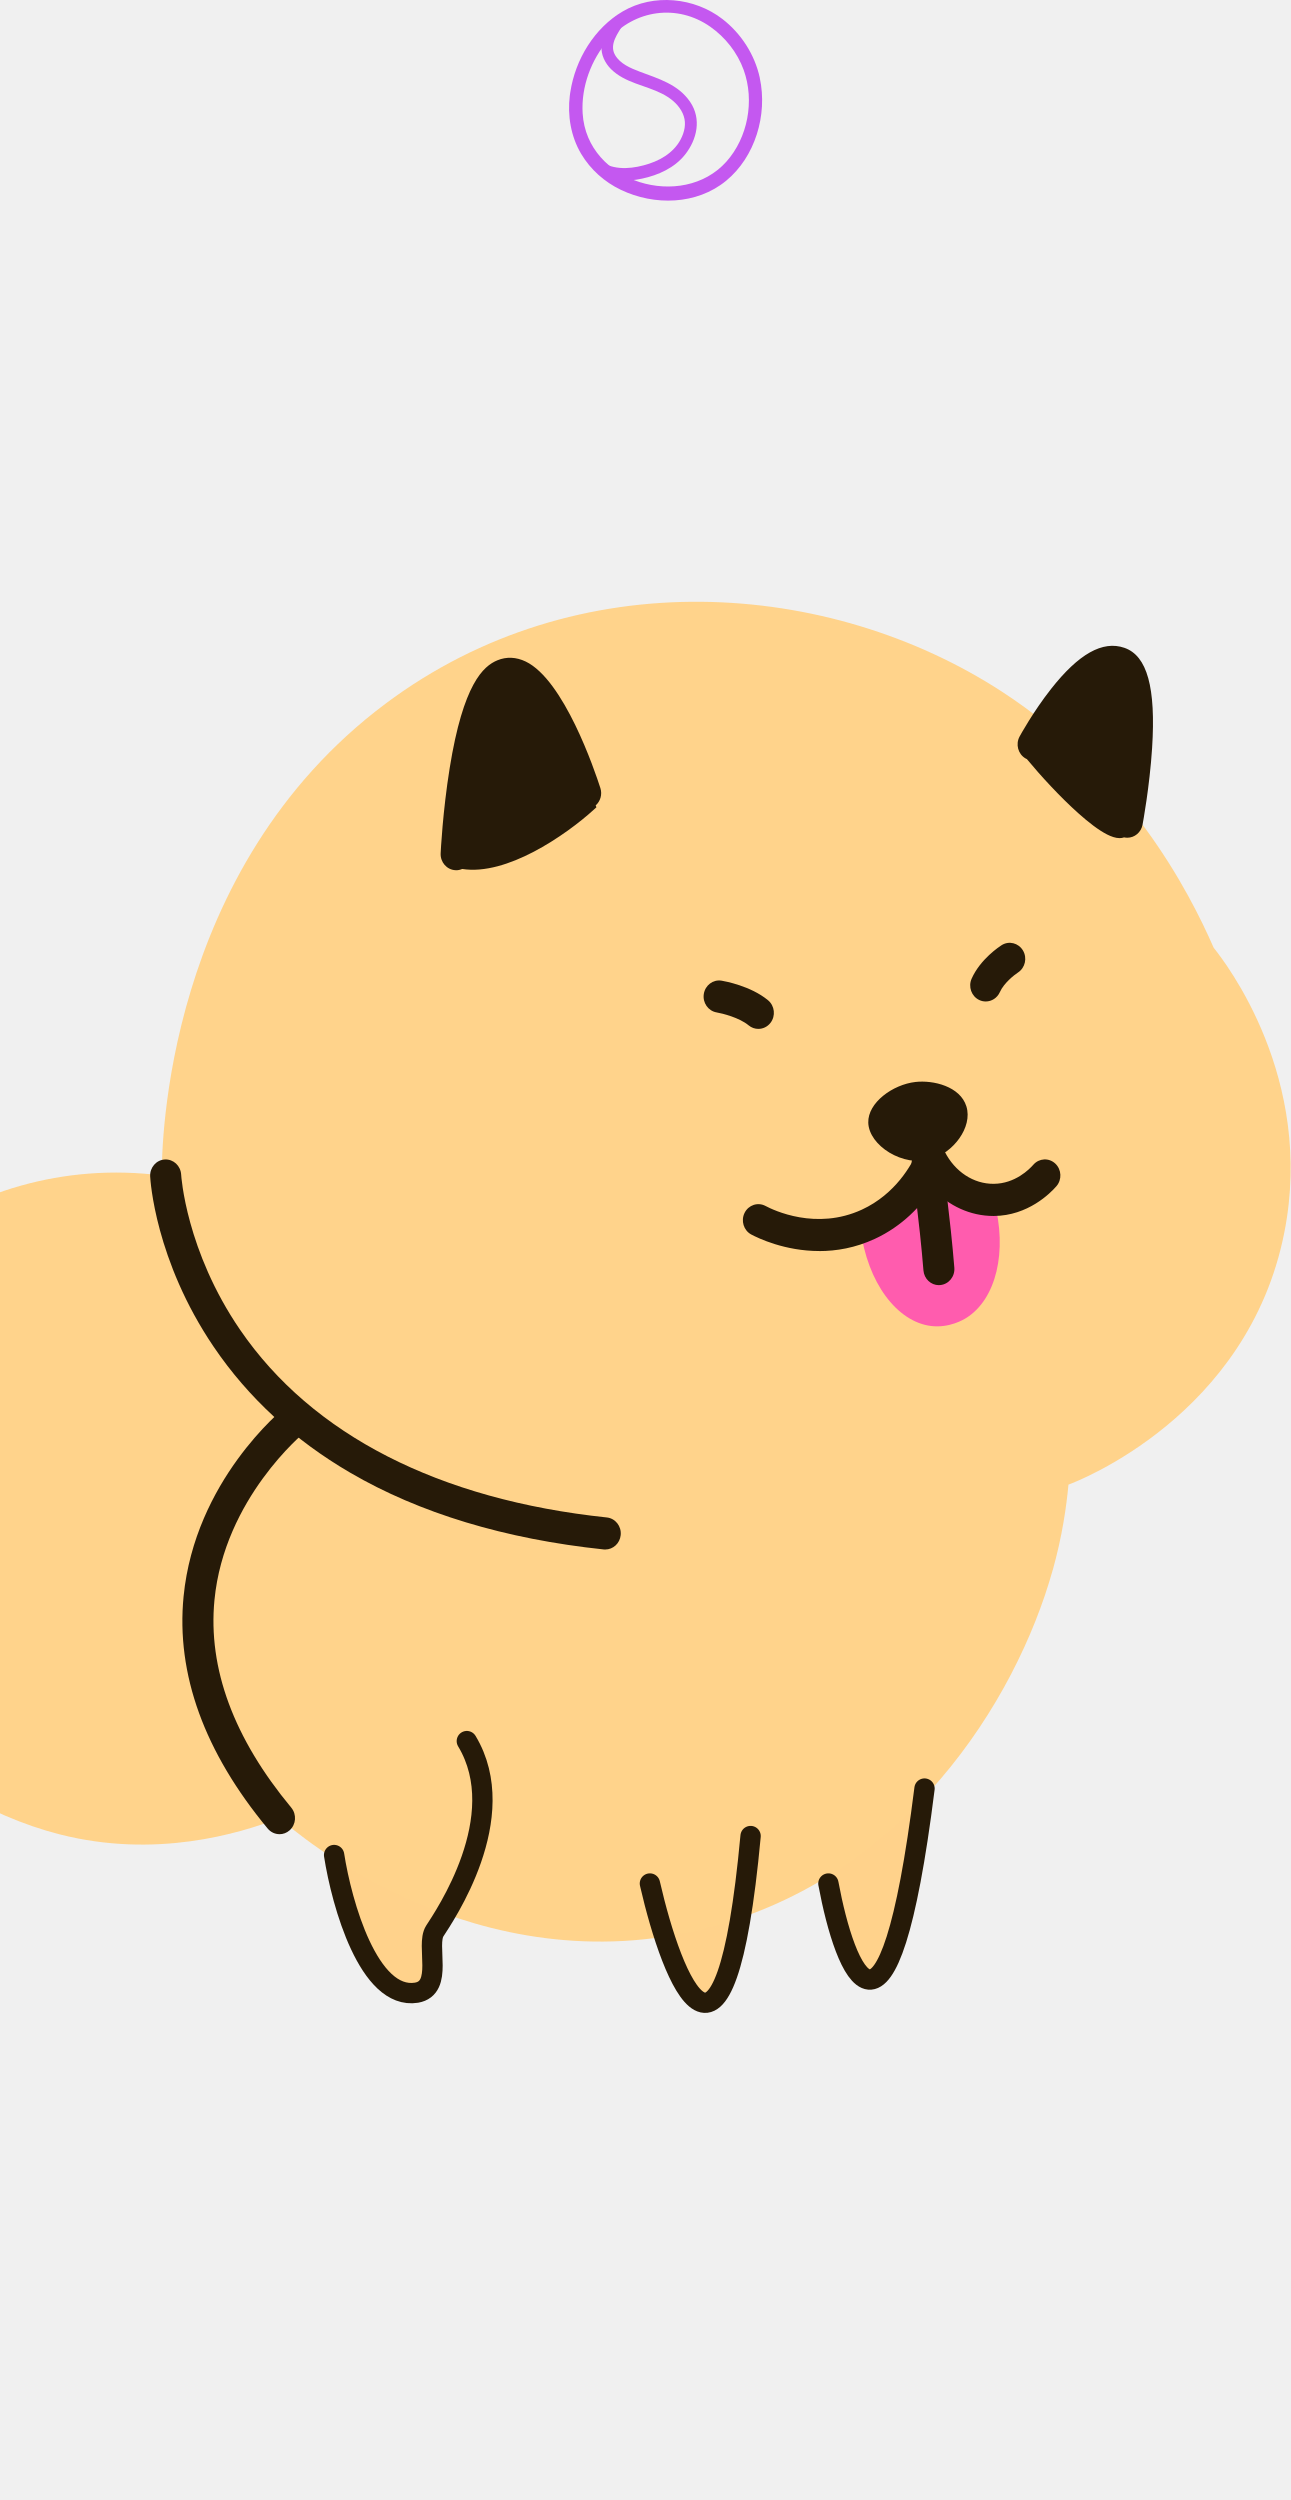
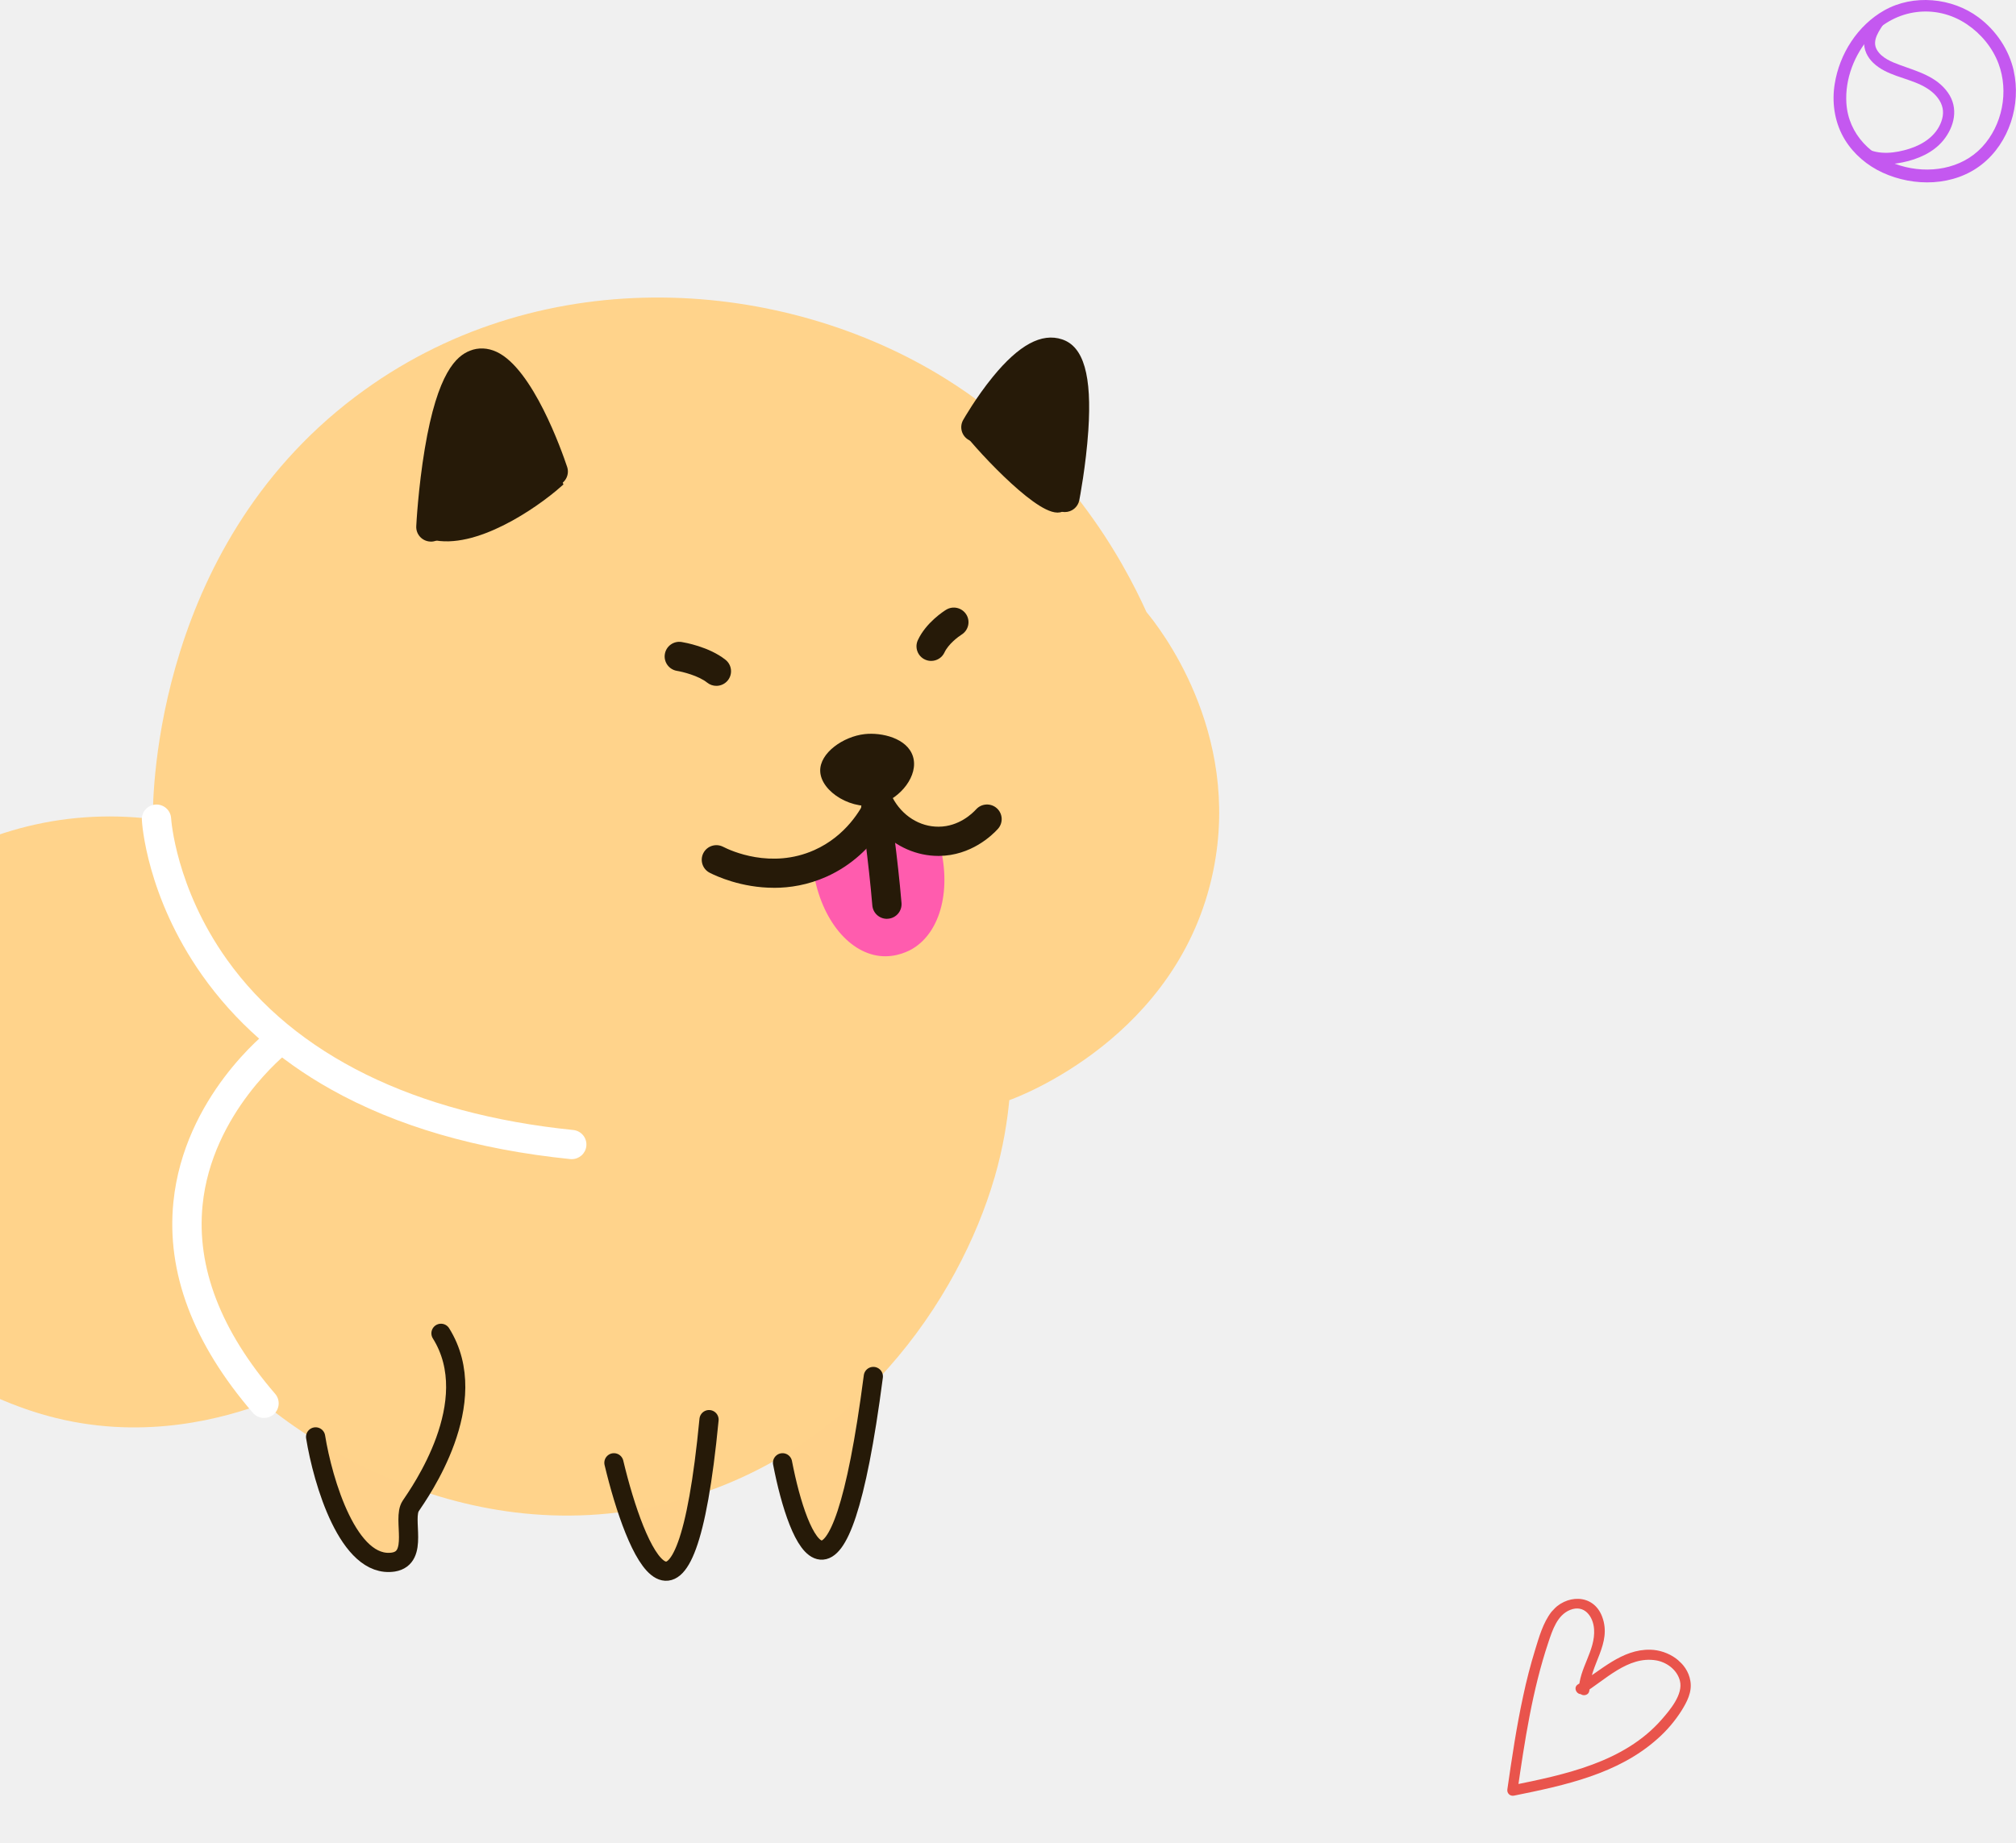
- <svg xmlns="http://www.w3.org/2000/svg" width="127" height="246" viewBox="0 0 127 246" fill="none">
-   <g clip-path="url(#clip0_35_686)">
-     <path d="M74.766 7.666C74.265 5.353 72.909 3.278 71.085 1.871C68.339 -0.252 64.318 -0.659 61.283 1.119C58.499 2.751 56.608 5.835 56.115 9.09C56.098 9.188 56.085 9.289 56.072 9.387C55.826 11.368 56.17 13.421 57.182 15.133C58.104 16.69 59.502 17.92 61.096 18.681C64.378 20.251 68.548 20.176 71.451 17.787C74.299 15.447 75.548 11.315 74.762 7.67L74.766 7.666ZM71.464 15.92C67.158 20.724 57.743 18.039 57.331 11.143C57.178 8.529 58.176 5.866 59.851 3.933C62.452 0.938 66.656 0.358 69.899 2.636C71.362 3.663 72.556 5.162 73.181 6.892C74.269 9.918 73.585 13.554 71.464 15.92Z" fill="#C458F0" />
-     <path d="M60.421 1.822C59.906 2.65 59.282 3.486 59.192 4.499C59.116 5.375 59.532 6.211 60.127 6.803C61.496 8.161 63.507 8.383 65.147 9.219C65.9 9.603 66.592 10.125 67.034 10.877C67.464 11.612 67.498 12.368 67.217 13.169C66.682 14.699 65.33 15.628 63.893 16.102C62.431 16.584 60.676 16.818 59.282 15.995C58.805 15.717 58.363 16.354 58.712 16.761C59.796 18.026 61.743 17.88 63.188 17.575C64.769 17.238 66.371 16.526 67.417 15.204C68.59 13.713 69.041 11.709 67.919 10.041C66.733 8.281 64.769 7.741 62.928 7.042C62.057 6.71 61.016 6.281 60.518 5.405C59.919 4.353 60.82 3.256 61.339 2.38C61.7 1.769 60.786 1.221 60.416 1.818L60.421 1.822Z" fill="#C458F0" />
+ <svg xmlns="http://www.w3.org/2000/svg" width="210" height="192" viewBox="0 0 210 192" fill="none">
+   <g clip-path="url(#clip0_35_594)">
+     <path d="M165.572 176.133C165.572 173.438 167.95 171.277 166.894 168.452C165.965 165.968 163.047 166.135 161.616 167.932C160.727 169.08 160.321 170.564 159.898 171.935C159.419 173.496 159.006 175.094 158.668 176.691C157.968 179.912 157.486 183.169 157.016 186.438C156.957 186.844 157.3 187.169 157.702 187.09C163.014 186.015 168.575 184.837 172.686 181.141C173.639 180.297 174.459 179.328 175.136 178.271C175.717 177.342 176.281 176.299 176.08 175.136C175.756 173.178 173.779 171.931 171.915 171.885C168.923 171.812 166.727 174.098 164.368 175.499C163.775 175.859 164.346 176.79 164.939 176.43C167.174 175.081 169.561 172.515 172.494 172.993C173.603 173.173 174.701 173.973 174.99 175.121C175.354 176.535 173.942 178.181 173.108 179.138C169.195 183.629 163.018 184.901 157.367 186.042L158.053 186.694C158.818 181.423 159.607 176.126 161.294 171.099C161.721 169.83 162.213 168.281 163.558 167.737C165.015 167.154 165.954 168.385 166.049 169.738C166.208 172.002 164.462 173.841 164.469 176.106C164.461 176.802 165.549 176.792 165.558 176.095L165.572 176.133Z" fill="#E9544C" />
  </g>
-   <g clip-path="url(#clip1_35_686)">
-     <path d="M42.333 190.476C41.433 203.556 35.128 190.632 32.876 182.535C37.53 181.134 46.567 179.545 45.486 184.404C44.135 190.476 43.234 187.673 42.333 190.476Z" fill="#FFD28B" />
-     <path d="M71.606 190.476C70.706 203.556 64.401 190.632 62.149 182.535C66.803 181.134 75.84 179.545 74.759 184.404C73.408 190.476 72.507 187.673 71.606 190.476Z" fill="#FFD28B" />
-     <path d="M87.819 189.088C86.919 202.167 81.965 188.764 79.713 180.666C84.367 179.265 91.873 166.653 90.071 181.134C89.302 187.315 88.72 186.285 87.819 189.088Z" fill="#FFD28B" />
-     <path d="M103.588 154.488C99.959 167.459 89.051 184.685 69.6 189.706C46.846 195.583 29.208 180.42 27.503 178.901C23.49 180.45 15.31 182.905 5.874 180.503C-8.284 176.898 -24.503 162.552 -22.319 144.085C-20.309 127.077 -3.469 113.19 15.918 115.668C15.905 112.817 16.213 85.498 37.931 69.245C56.838 55.094 81.647 57.051 98.569 68.045C111.046 76.149 117.009 87.726 119.425 93.259C120.602 94.728 129.38 106.075 126.378 121.273C122.813 139.326 105.998 145.772 105.136 146.088C104.936 148.25 104.523 151.166 103.591 154.492L103.588 154.488Z" fill="#FFD38B" />
-     <path d="M74.622 101.243C75.071 101.243 75.513 101.039 75.815 100.65C76.343 99.968 76.235 98.973 75.576 98.426C73.862 97.006 71.289 96.547 71.003 96.498C70.17 96.36 69.388 96.946 69.254 97.81C69.12 98.67 69.686 99.48 70.516 99.622C71.082 99.718 72.749 100.133 73.668 100.897C73.951 101.131 74.285 101.243 74.622 101.243Z" fill="#261A08" />
-     <path d="M96.998 98.545C97.577 98.545 98.128 98.202 98.385 97.625C98.783 96.732 99.807 95.931 100.166 95.697C100.879 95.236 101.101 94.261 100.656 93.522C100.21 92.784 99.279 92.55 98.56 93.005C98.347 93.14 96.464 94.379 95.609 96.3C95.255 97.095 95.59 98.034 96.356 98.4C96.562 98.499 96.778 98.545 96.996 98.545H96.998Z" fill="#261A08" />
-     <path d="M95.093 108.866C95.733 110.942 93.77 113.437 91.617 114.069C88.866 114.874 85.499 112.725 85.438 110.468C85.384 108.497 87.855 106.721 90.072 106.467C91.834 106.263 94.486 106.899 95.093 108.869V108.866Z" fill="#261A08" />
-     <path d="M84.665 120.871C85.349 126.253 88.291 130.069 91.618 130.478C93.404 130.695 94.794 129.865 95.093 129.677C97.987 127.858 99.19 123.185 97.796 118.07C95.609 116.871 93.421 115.668 91.229 114.468C89.041 116.604 86.853 118.736 84.662 120.871H84.665Z" fill="#FF5CAE" />
-     <path d="M80.614 123.106C82.29 123.106 84.15 122.796 86.058 121.916C88.828 120.638 90.644 118.627 91.763 116.96C93.344 118.66 95.488 119.652 97.755 119.652C97.771 119.652 97.787 119.652 97.802 119.652C101.155 119.629 103.353 117.411 103.947 116.729C104.513 116.08 104.465 115.081 103.839 114.495C103.212 113.908 102.248 113.961 101.683 114.607C101.301 115.045 99.892 116.475 97.784 116.488C95.799 116.508 93.958 115.292 92.966 113.331C92.695 112.798 92.151 112.468 91.572 112.484C90.99 112.501 90.469 112.857 90.228 113.407C89.706 114.587 88.135 117.49 84.815 119.026C80.324 121.102 76.117 119.089 75.322 118.664C74.571 118.265 73.652 118.571 73.267 119.346C72.882 120.123 73.178 121.076 73.925 121.475C74.606 121.837 77.227 123.102 80.617 123.102L80.614 123.106Z" fill="#261A08" />
-     <path d="M59.56 152.471C60.333 152.471 60.998 151.865 61.077 151.051C61.163 150.181 60.553 149.407 59.713 149.318C43.192 147.574 30.715 141.194 23.633 130.863C18.287 123.066 17.829 115.658 17.826 115.585C17.778 114.715 17.066 114.05 16.22 114.093C15.38 114.139 14.735 114.88 14.776 115.753C14.792 116.086 15.253 124.012 21.038 132.54C24.422 137.527 28.935 141.689 34.452 144.908C41.283 148.896 49.679 151.437 59.401 152.465C59.452 152.471 59.506 152.475 59.557 152.475L59.56 152.471Z" fill="#261A08" />
-     <path d="M27.503 180.486C27.856 180.486 28.209 180.361 28.499 180.104C29.138 179.533 29.211 178.536 28.661 177.873C22.997 171.045 20.453 164.173 21.102 157.448C22.068 147.426 29.908 140.997 29.984 140.931C30.649 140.394 30.77 139.402 30.254 138.713C29.739 138.024 28.782 137.896 28.114 138.43C27.748 138.723 19.181 145.713 18.064 157.095C17.317 164.727 20.103 172.409 26.343 179.932C26.645 180.295 27.071 180.483 27.5 180.483L27.503 180.486Z" fill="#261A08" />
-     <path d="M32.876 182.535C33.627 187.362 36.299 196.829 40.982 196.082C43.684 195.615 41.883 191.41 42.784 190.009C43.684 188.608 50.44 178.798 45.936 171.324" stroke="#261A08" stroke-width="2" stroke-linecap="round" stroke-linejoin="round" />
-     <path d="M63.95 185.338C66.202 195.148 71.336 207.947 73.858 180.667M81.514 185.338C83.165 194.213 87.369 204.77 90.972 175.995" stroke="#261A08" stroke-width="2" stroke-linecap="round" stroke-linejoin="round" />
-     <path d="M92.387 126.457C92.428 126.457 92.473 126.457 92.514 126.45C93.354 126.378 93.977 125.613 93.907 124.743C93.522 119.949 92.746 114.303 92.74 114.247C92.619 113.384 91.85 112.781 91.013 112.906C90.18 113.031 89.598 113.832 89.719 114.696C89.725 114.752 90.489 120.311 90.867 125.01C90.934 125.837 91.601 126.46 92.387 126.46V126.457Z" fill="#261A08" />
-     <path d="M48.951 64.971C49.838 64.605 50.795 64.648 51.724 65.093C55.492 66.905 58.51 75.782 59.077 77.546C59.28 78.177 59.076 78.847 58.614 79.253L58.687 79.436L58.433 79.669C57.131 80.86 54.912 82.569 52.46 83.843C50.226 85.003 47.701 85.853 45.48 85.506C45.296 85.587 45.094 85.633 44.883 85.633V85.627H44.807C43.968 85.584 43.318 84.842 43.36 83.969C43.366 83.803 43.564 79.829 44.248 75.585C45.583 67.265 47.57 65.541 48.951 64.971ZM103.419 67.798C106.141 64.334 108.505 63.007 110.639 63.745C112.883 64.52 113.748 67.653 113.367 73.604C113.122 77.408 112.456 80.998 112.426 81.154C112.283 81.909 111.644 82.432 110.929 82.433C110.834 82.432 110.736 82.423 110.639 82.403C110.631 82.402 110.623 82.398 110.616 82.396C110.472 82.448 110.317 82.473 110.158 82.472C109.767 82.468 109.346 82.319 108.937 82.111C108.108 81.692 107.117 80.925 106.108 80.023C104.336 78.44 102.415 76.354 101.047 74.698C101 74.677 100.953 74.653 100.907 74.626C100.173 74.198 99.915 73.232 100.329 72.471C100.385 72.367 101.669 70.023 103.419 67.798Z" fill="#261A08" />
+   <g clip-path="url(#clip1_35_594)">
+     <path d="M209.766 7.379C209.265 5.152 207.909 3.155 206.085 1.801C203.339 -0.243 199.318 -0.634 196.284 1.077C193.499 2.649 191.608 5.617 191.115 8.751C191.098 8.844 191.085 8.942 191.072 9.036C190.826 10.944 191.17 12.919 192.182 14.567C193.104 16.066 194.503 17.25 196.096 17.982C199.378 19.494 203.548 19.422 206.451 17.122C209.299 14.87 210.548 10.892 209.762 7.384L209.766 7.379ZM206.464 15.325C202.158 19.95 192.743 17.365 192.33 10.726C192.177 8.21 193.176 5.646 194.851 3.786C197.452 0.903 201.656 0.345 204.899 2.538C206.362 3.526 207.556 4.969 208.181 6.634C209.269 9.547 208.585 13.047 206.464 15.325Z" fill="#C458F0" />
+     <path d="M195.421 1.754C194.906 2.551 194.281 3.355 194.192 4.331C194.116 5.174 194.532 5.979 195.127 6.549C196.496 7.856 198.507 8.069 200.147 8.874C200.9 9.245 201.592 9.747 202.035 10.471C202.464 11.178 202.498 11.906 202.217 12.677C201.682 14.15 200.33 15.044 198.893 15.5C197.431 15.964 195.676 16.19 194.281 15.398C193.805 15.129 193.363 15.742 193.712 16.134C194.796 17.352 196.743 17.212 198.188 16.918C199.769 16.594 201.371 15.909 202.417 14.635C203.59 13.2 204.041 11.271 202.919 9.666C201.733 7.971 199.769 7.452 197.928 6.779C197.057 6.46 196.016 6.047 195.518 5.204C194.919 4.19 195.82 3.134 196.339 2.291C196.7 1.703 195.786 1.175 195.416 1.75L195.421 1.754Z" fill="#C458F0" />
+   </g>
+   <g clip-path="url(#clip2_35_594)">
+     <path d="M42.333 157.356C41.433 169.946 35.128 157.506 32.876 149.711C37.53 148.362 46.567 146.834 45.486 151.51C44.135 157.356 43.234 154.658 42.333 157.356Z" fill="#FFD28B" />
+     <path d="M71.606 157.356C70.706 169.946 64.401 157.506 62.149 149.711C66.803 148.362 75.84 146.834 74.759 151.51C73.408 157.356 72.507 154.658 71.606 157.356Z" fill="#FFD28B" />
+     <path d="M87.819 156.019C86.919 168.61 81.965 155.707 79.713 147.913C84.367 146.564 91.873 134.423 90.071 148.362C89.302 154.312 88.72 153.321 87.819 156.019Z" fill="#FFD28B" />
+     <path d="M103.588 122.713C99.959 135.199 89.051 151.781 69.6 156.615C46.846 162.271 29.208 147.675 27.503 146.213C23.49 147.704 15.31 150.068 5.874 147.755C-8.284 144.285 -24.503 130.476 -22.319 112.698C-20.309 96.326 -3.469 82.958 15.918 85.344C15.905 82.6 16.213 56.302 37.931 40.656C56.838 27.034 81.647 28.919 98.569 39.501C111.046 47.302 117.009 58.446 119.425 63.772C120.602 65.187 129.38 76.109 126.378 90.74C122.813 108.117 105.998 114.322 105.136 114.627C104.936 116.708 104.523 119.515 103.591 122.716L103.588 122.713Z" fill="#FFD38B" />
+     <path d="M44.883 56.432C45.691 56.432 46.365 55.8 46.407 54.985C46.407 54.947 46.604 51.153 47.262 47.239C48.458 40.098 50.02 39.4 50.086 39.371C50.131 39.352 50.217 39.321 50.439 39.422C52.341 40.301 54.943 45.909 56.183 49.611C56.45 50.408 57.315 50.839 58.113 50.573C58.911 50.306 59.344 49.443 59.077 48.647C58.511 46.95 55.493 38.404 51.724 36.659C50.795 36.231 49.838 36.19 48.951 36.542C47.571 37.09 45.583 38.75 44.247 46.76C43.564 50.845 43.366 54.671 43.36 54.83C43.319 55.67 43.968 56.384 44.807 56.425C44.833 56.425 44.858 56.425 44.883 56.425V56.432Z" fill="#261A08" />
+     <path d="M110.928 53.351C111.643 53.351 112.282 52.847 112.426 52.121C112.454 51.975 113.122 48.517 113.367 44.853C113.749 39.124 112.883 36.107 110.639 35.361C108.505 34.651 106.141 35.929 103.419 39.263C101.667 41.408 100.382 43.667 100.328 43.762C99.915 44.495 100.172 45.424 100.906 45.836C101.641 46.249 102.57 45.992 102.987 45.259C103 45.237 104.214 43.105 105.807 41.157C107.938 38.556 109.239 38.102 109.671 38.248C109.671 38.248 110.734 39.111 110.298 44.977C110.051 48.327 109.436 51.505 109.43 51.537C109.268 52.362 109.808 53.161 110.639 53.323C110.737 53.342 110.836 53.351 110.931 53.351H110.928Z" fill="#261A08" />
+     <path d="M74.622 71.459C75.071 71.459 75.513 71.262 75.815 70.888C76.343 70.231 76.235 69.273 75.576 68.746C73.862 67.379 71.289 66.938 71.003 66.891C70.17 66.757 69.388 67.322 69.254 68.153C69.12 68.981 69.686 69.762 70.516 69.898C71.082 69.99 72.749 70.39 73.668 71.126C73.951 71.351 74.285 71.459 74.622 71.459Z" fill="#261A08" />
+     <path d="M96.998 68.861C97.577 68.861 98.128 68.531 98.385 67.976C98.783 67.116 99.807 66.345 100.166 66.12C100.879 65.676 101.101 64.737 100.656 64.026C100.21 63.316 99.279 63.09 98.56 63.528C98.347 63.658 96.464 64.851 95.609 66.7C95.255 67.465 95.59 68.369 96.356 68.721C96.562 68.816 96.778 68.861 96.996 68.861H96.998Z" fill="#261A08" />
+     <path d="M95.093 78.796C95.733 80.795 93.77 83.196 91.617 83.805C88.866 84.579 85.499 82.511 85.438 80.338C85.384 78.441 87.855 76.731 90.072 76.487C91.834 76.29 94.486 76.902 95.093 78.799V78.796Z" fill="#261A08" />
+     <path d="M84.665 90.353C85.349 95.533 88.291 99.207 91.618 99.6C93.404 99.809 94.794 99.01 95.093 98.829C97.987 97.078 99.19 92.58 97.796 87.656C95.609 86.502 93.421 85.344 91.229 84.189C89.041 86.245 86.853 88.297 84.662 90.353H84.665Z" fill="#FF5CAE" />
+     <path d="M80.614 92.504C82.29 92.504 84.15 92.205 86.058 91.359C88.828 90.128 90.644 88.193 91.763 86.587C93.344 88.224 95.488 89.179 97.755 89.179C97.771 89.179 97.787 89.179 97.802 89.179C101.155 89.157 103.353 87.022 103.947 86.365C104.513 85.74 104.465 84.779 103.839 84.215C103.212 83.65 102.248 83.701 101.683 84.322C101.301 84.744 99.892 86.121 97.784 86.134C95.799 86.153 93.958 84.982 92.966 83.095C92.695 82.581 92.151 82.263 91.572 82.279C90.99 82.295 90.469 82.638 90.228 83.168C89.706 84.303 88.135 87.098 84.815 88.576C80.324 90.575 76.117 88.637 75.322 88.227C74.571 87.844 73.652 88.139 73.267 88.884C72.882 89.633 73.178 90.549 73.925 90.933C74.606 91.282 77.227 92.5 80.617 92.5L80.614 92.504Z" fill="#261A08" />
+     <path d="M59.56 120.772C60.333 120.772 60.998 120.188 61.077 119.404C61.163 118.567 60.553 117.821 59.713 117.736C43.192 116.058 30.715 109.916 23.633 99.971C18.287 92.466 17.829 85.334 17.826 85.264C17.778 84.427 17.066 83.786 16.22 83.827C15.38 83.872 14.735 84.586 14.776 85.426C14.792 85.747 15.253 93.376 21.038 101.586C24.422 106.385 28.935 110.392 34.452 113.491C41.283 117.33 49.679 119.776 59.401 120.765C59.452 120.772 59.506 120.775 59.557 120.775L59.56 120.772Z" fill="white" />
+     <path d="M27.503 147.739C27.856 147.739 28.209 147.619 28.499 147.371C29.138 146.822 29.211 145.861 28.661 145.224C22.997 138.651 20.453 132.036 21.102 125.562C22.068 115.915 29.908 109.726 29.984 109.662C30.649 109.145 30.77 108.19 30.254 107.528C29.739 106.864 28.782 106.741 28.114 107.255C27.748 107.537 19.181 114.265 18.064 125.223C17.317 132.569 20.103 139.964 26.343 147.206C26.645 147.555 27.071 147.736 27.5 147.736L27.503 147.739Z" fill="white" />
+     <path d="M32.876 149.711C33.627 154.358 36.299 163.471 40.982 162.752C43.684 162.302 41.883 158.255 42.784 156.906C43.684 155.557 50.44 146.114 45.936 138.919" stroke="#261A08" stroke-width="2" stroke-linecap="round" stroke-linejoin="round" />
+     <path d="M63.95 152.409C66.202 161.852 71.336 174.173 73.858 147.913M81.514 152.409C83.165 160.953 87.369 171.115 90.972 143.416" stroke="#261A08" stroke-width="2" stroke-linecap="round" stroke-linejoin="round" />
+     <path d="M92.387 95.73C92.428 95.73 92.473 95.73 92.514 95.723C93.354 95.654 93.977 94.918 93.907 94.08C93.522 89.465 92.746 84.03 92.74 83.977C92.619 83.145 91.85 82.565 91.013 82.685C90.18 82.806 89.598 83.577 89.719 84.408C89.725 84.462 90.489 89.814 90.867 94.337C90.934 95.133 91.601 95.733 92.387 95.733V95.73Z" fill="#261A08" />
+     <path d="M49.742 38.195C46.342 38.195 45.035 54.832 45.035 55.731C49.359 56.811 55.544 52.584 58.096 50.336C56.444 46.288 52.462 38.195 49.742 38.195Z" fill="#261A08" stroke="#261A08" />
+     <path d="M109.436 36.846C107.635 36.364 102.831 42.041 100.879 44.94C103.582 48.237 109.706 54.383 110.787 52.584C112.138 50.336 111.688 37.448 109.436 36.846Z" fill="#261A08" stroke="#261A08" />
  </g>
  <defs>
-     <clipPath id="clip0_35_686">
-       <rect width="19" height="19.738" fill="white" transform="translate(56)" />
+     <clipPath id="clip0_35_594">
+       <rect width="17.196" height="22.291" fill="white" transform="translate(165.35 164) rotate(43.5204)" />
    </clipPath>
-     <clipPath id="clip1_35_686">
-       <rect width="127" height="139.204" fill="white" transform="translate(0 59.2136)" />
+     <clipPath id="clip1_35_594">
+       <rect width="19" height="19" fill="white" transform="translate(191)" />
+     </clipPath>
+     <clipPath id="clip2_35_594">
+       <rect width="127" height="134" fill="white" transform="translate(0 31)" />
    </clipPath>
  </defs>
</svg>
